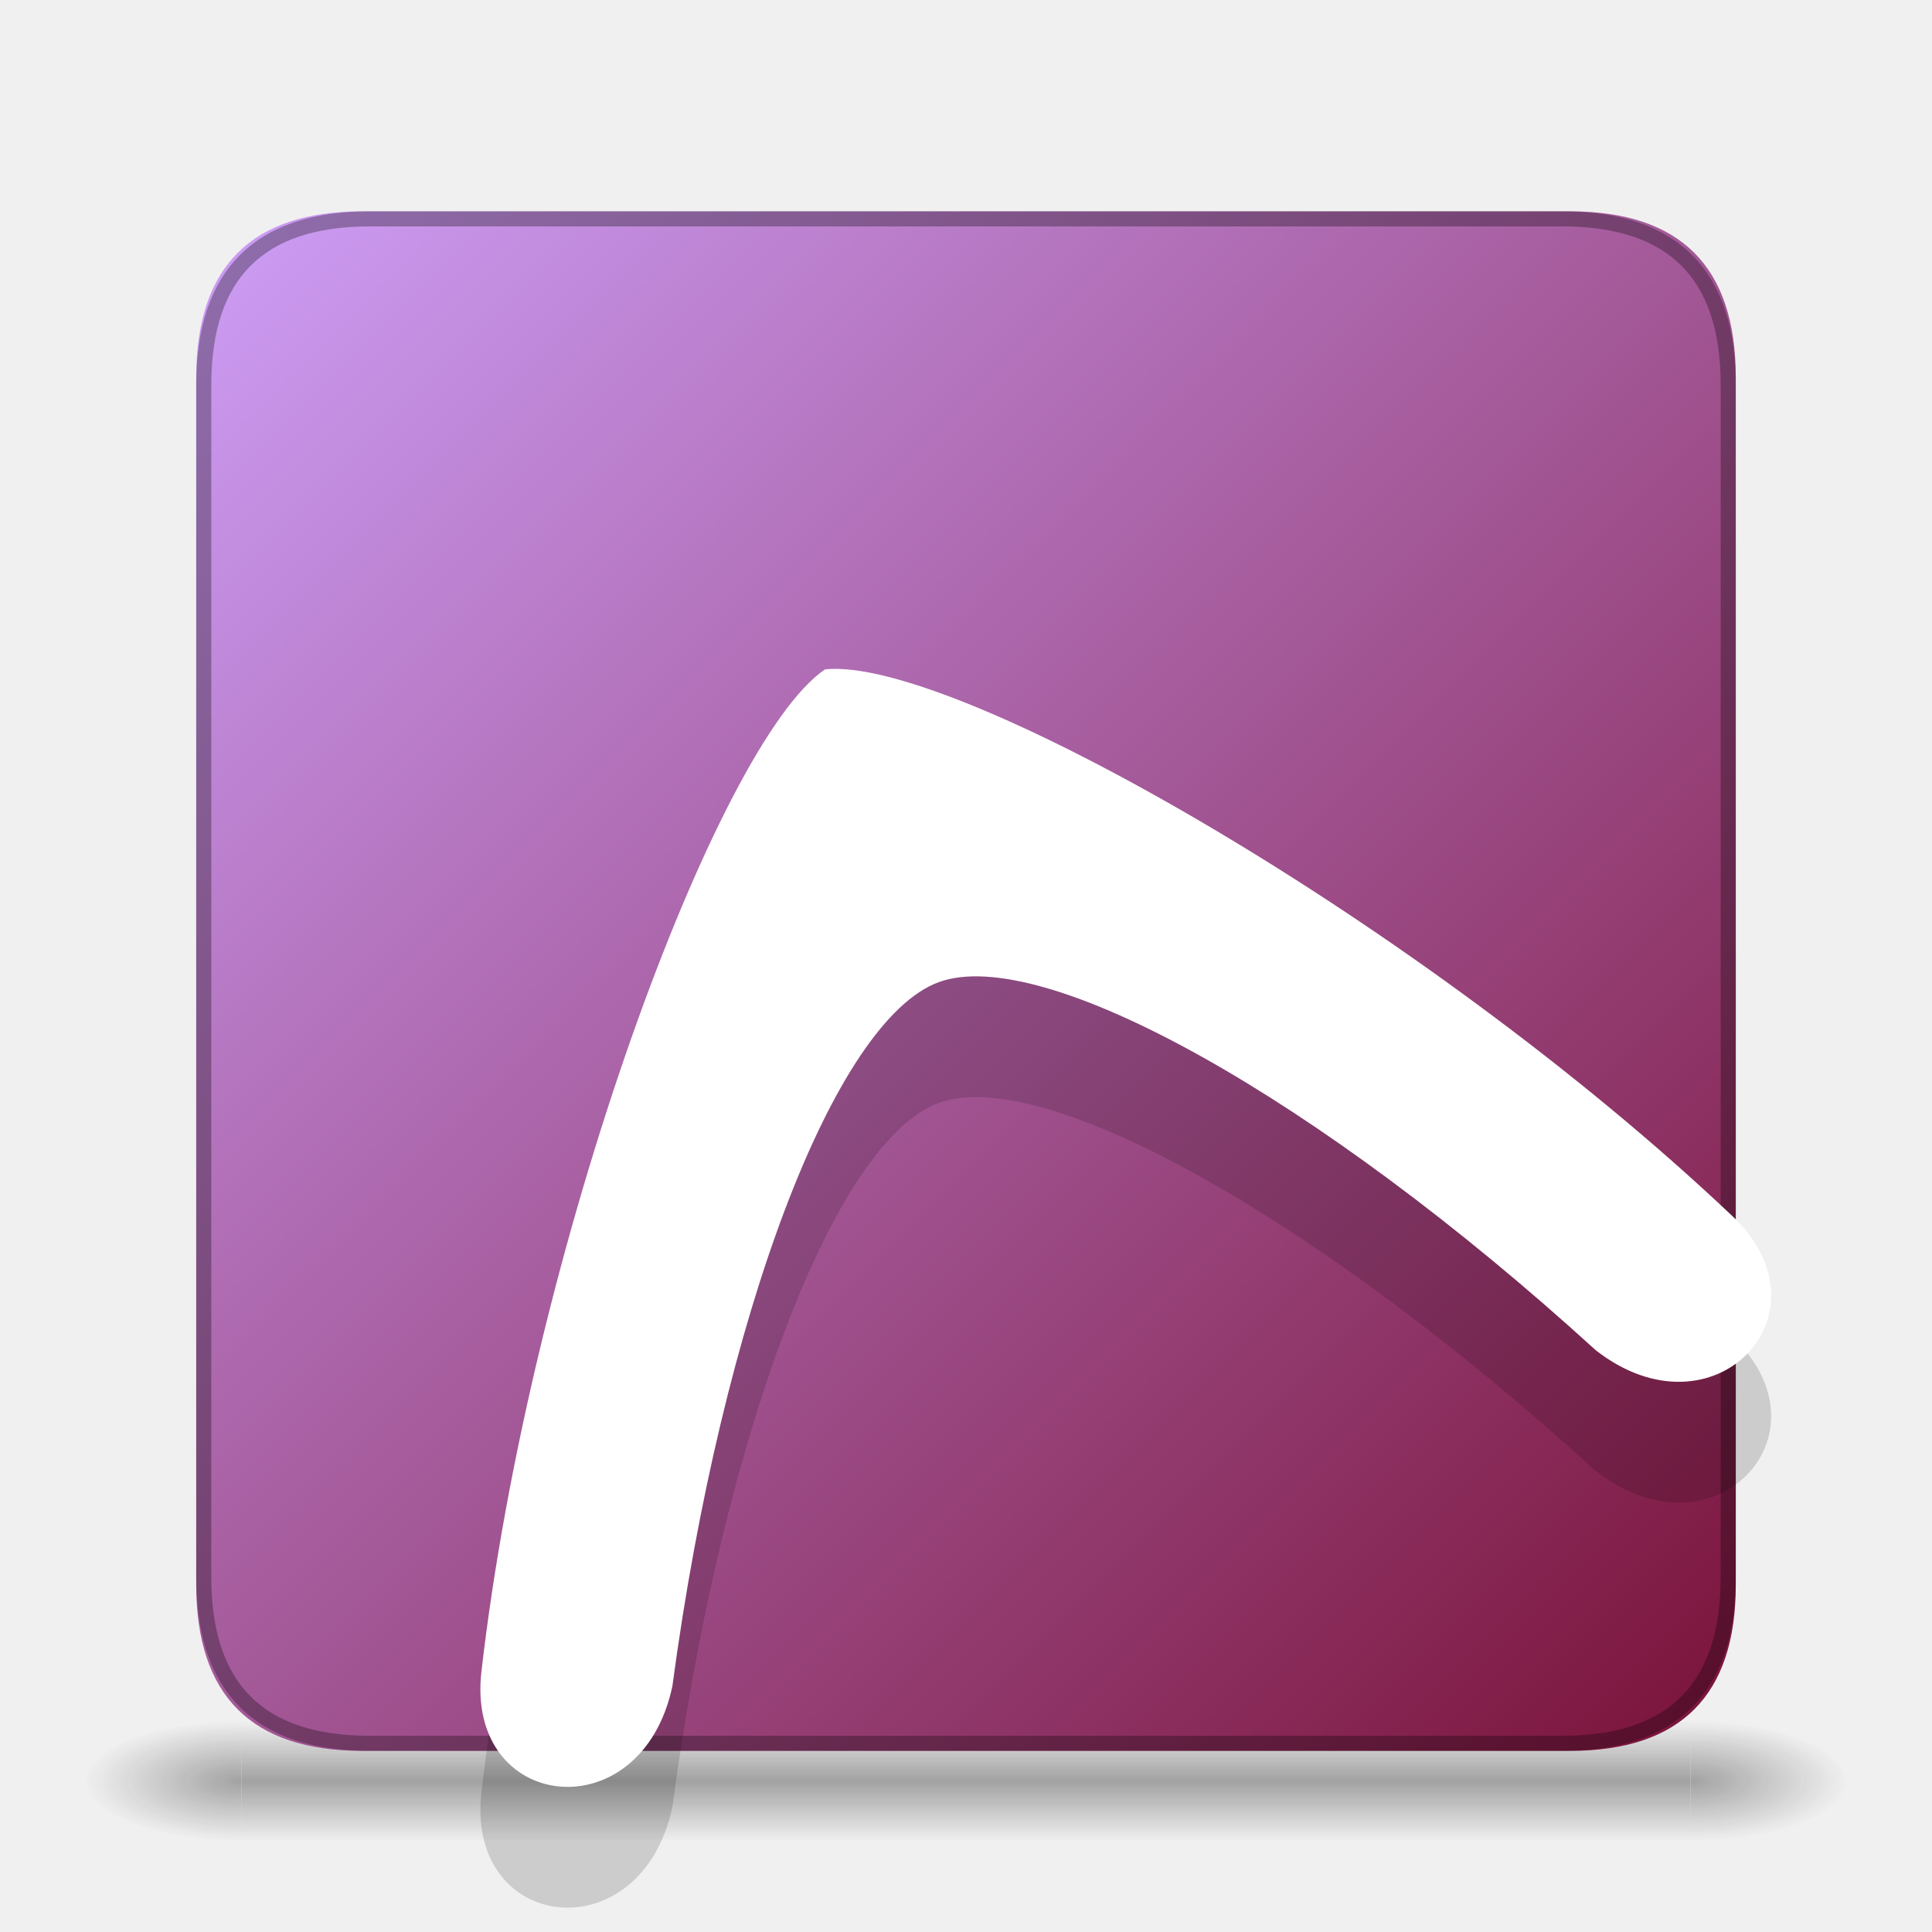
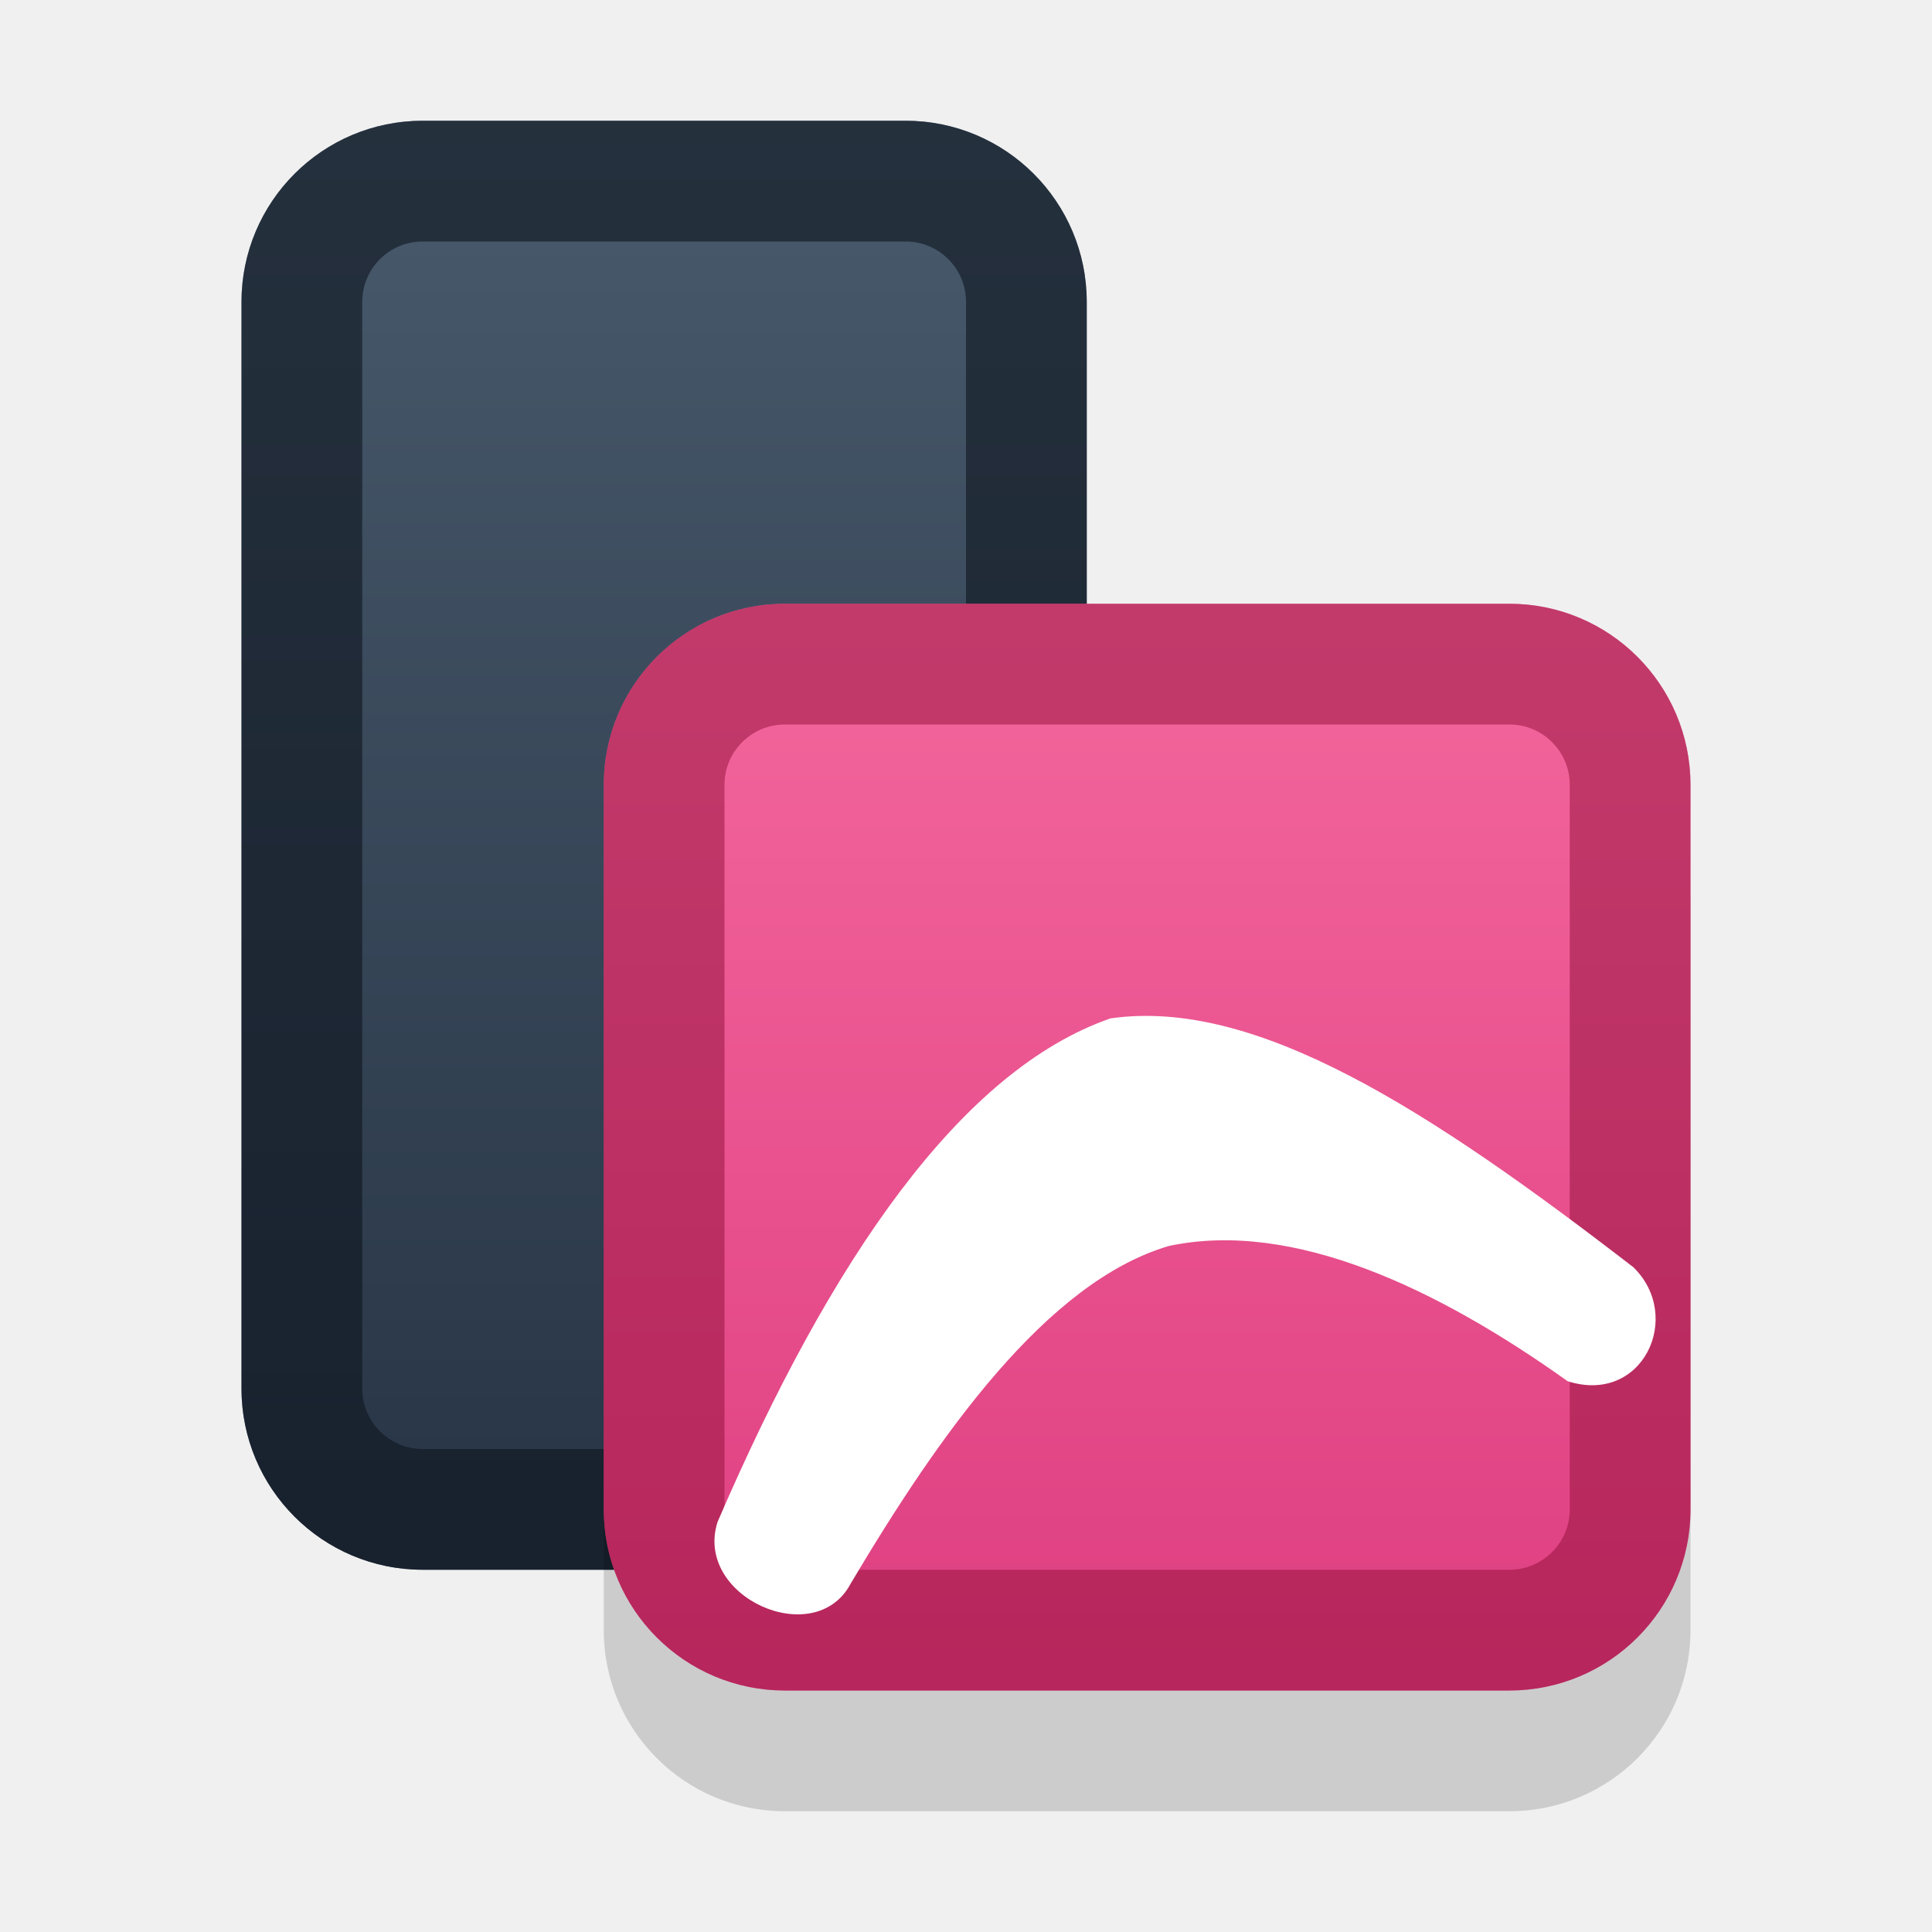
- <svg xmlns="http://www.w3.org/2000/svg" viewBox="0 0 128 128">
+ <svg xmlns="http://www.w3.org/2000/svg" width="16" height="16" viewBox="0 0 16 16">
  <defs>
-     <radialGradient id="a218" cx="1" cy="0.5" r="1" gradientTransform="matrix(1,0,0,0.5,0,0.25)">
-       <stop offset="0" stop-color="#181818" stop-opacity="1" />
-       <stop offset="1" stop-color="#181818" stop-opacity="0" />
+     <linearGradient id="tile" x1="0" y1="0" x2="0" y2="1">
+       <stop offset="0" stop-color="#f4679d" />
+       <stop offset="1" stop-color="#de3e80" />
+     </linearGradient>
+     <linearGradient id="phone" x1="0" y1="0" x2="0" y2="1">
+       <stop offset="0" stop-color="#485a6c" />
+       <stop offset="1" stop-color="#273445" />
+     </linearGradient>
+     <linearGradient id="hl" x1="0" y1="0" x2="0" y2="1">
+       <stop offset="0" stop-color="#fff" />
+       <stop offset=".06" stop-color="#fff" stop-opacity=".235" />
+       <stop offset=".95" stop-color="#fff" stop-opacity=".157" />
+       <stop offset="1" stop-color="#fff" stop-opacity=".392" />
+     </linearGradient>
+     <radialGradient id="floor">
+       <stop offset="0" stop-color="#000" />
+       <stop offset="1" stop-color="#000" stop-opacity="0" />
    </radialGradient>
-     <radialGradient id="b219" cx="0" cy="0.5" r="1" gradientTransform="matrix(1,0,0,0.5,0,0.25)">
-       <stop offset="0" stop-color="#181818" stop-opacity="1" />
-       <stop offset="1" stop-color="#181818" stop-opacity="0" />
-     </radialGradient>
-     <linearGradient id="m220" x1="0" y1="0" x2="0" y2="1">
-       <stop offset="0" stop-color="#181818" stop-opacity="0" />
-       <stop offset="0.5" stop-color="#181818" stop-opacity="1" />
-       <stop offset="1" stop-color="#181818" stop-opacity="0" />
-     </linearGradient>
  </defs>
-   <g opacity="0.36">
-     <rect x="5.6" y="114.0" width="10.4" height="8" fill="url(#a218)" />
-     <rect x="16.0" y="114.0" width="96" height="8" fill="url(#m220)" />
-     <rect x="112.0" y="114.0" width="10.4" height="8" fill="url(#b219)" />
+   <g>
+     <rect x="2" y="1" width="7" height="12" rx="1.5" fill="url(#phone)" />
+     <rect x="2.5" y="1.5" width="6" height="11" rx="1.0" fill="none" stroke="#0e141f" stroke-opacity=".6" />
  </g>
-   <defs>
-     <linearGradient id="dg217" x1="0" y1="0" x2="1" y2="1">
-       <stop offset="0" stop-color="#cd9ef7" />
-       <stop offset="1" stop-color="#7a1238" />
-     </linearGradient>
-   </defs>
-   <path d="M24 14 H104 Q115 14 115 25 V105 Q115 116 104 116 H24 Q13 116 13 105 V25 Q13 14 24 14 Z" fill="url(#dg217)" />
-   <path d="M24.5 14.5 H103.5 Q114.5 14.5 114.5 25.5 V104.5 Q114.5 115.5 103.5 115.5 H24.5 Q13.5 115.5 13.5 104.5 V25.5 Q13.5 14.5 24.5 14.5 Z" fill="none" stroke="#000" stroke-opacity="0.3" />
-   <g transform="translate(0 8.0)" opacity="0.15">
-     <g transform="translate(64 70) rotate(-20)">
-       <path d="M-44.10 27.30 C-31.50 2.10 -8.40 -25.20 0.00 -27.30 C8.40 -25.20 31.50 2.10 44.10 27.30 C48.30 35.70 37.80 40.95 32.55 32.55 C21.00 10.50 7.35 -5.25 0.00 -5.25 C-7.35 -5.25 -21.00 10.50 -32.55 32.55 C-37.80 40.95 -48.30 35.70 -44.10 27.30 Z" fill="#000" />
-     </g>
-   </g>
-   <g transform="translate(64 70) rotate(-20)">
-     <path d="M-44.10 27.30 C-31.50 2.10 -8.40 -25.20 0.00 -27.30 C8.40 -25.20 31.50 2.10 44.10 27.30 C48.30 35.70 37.80 40.95 32.55 32.55 C21.00 10.50 7.35 -5.25 0.00 -5.25 C-7.35 -5.25 -21.00 10.50 -32.55 32.55 C-37.80 40.95 -48.30 35.70 -44.10 27.30 Z" fill="#fff" />
-   </g>
+   <rect x="5" y="6" width="9" height="9" rx="1.5" fill="#000" opacity=".15" />
+   <rect x="5" y="5" width="9" height="9" rx="1.5" fill="url(#tile)" />
+   <rect x="5.5" y="5.5" width="8" height="8" rx="1.0" fill="none" stroke="#910e38" stroke-opacity=".5" />
+   <path d="M-50 24 C-33 0 -16 -16 0 -18 C15 -17 30 -2 47 18 C51 24 45 32 38 28 C27 16 14 6 1 6 C-12 7 -26 20 -38 33 C-43 39 -54 31 -50 24 Z" transform="translate(9.50 9.86) rotate(-12) scale(0.081)" fill="#fff" />
</svg>
